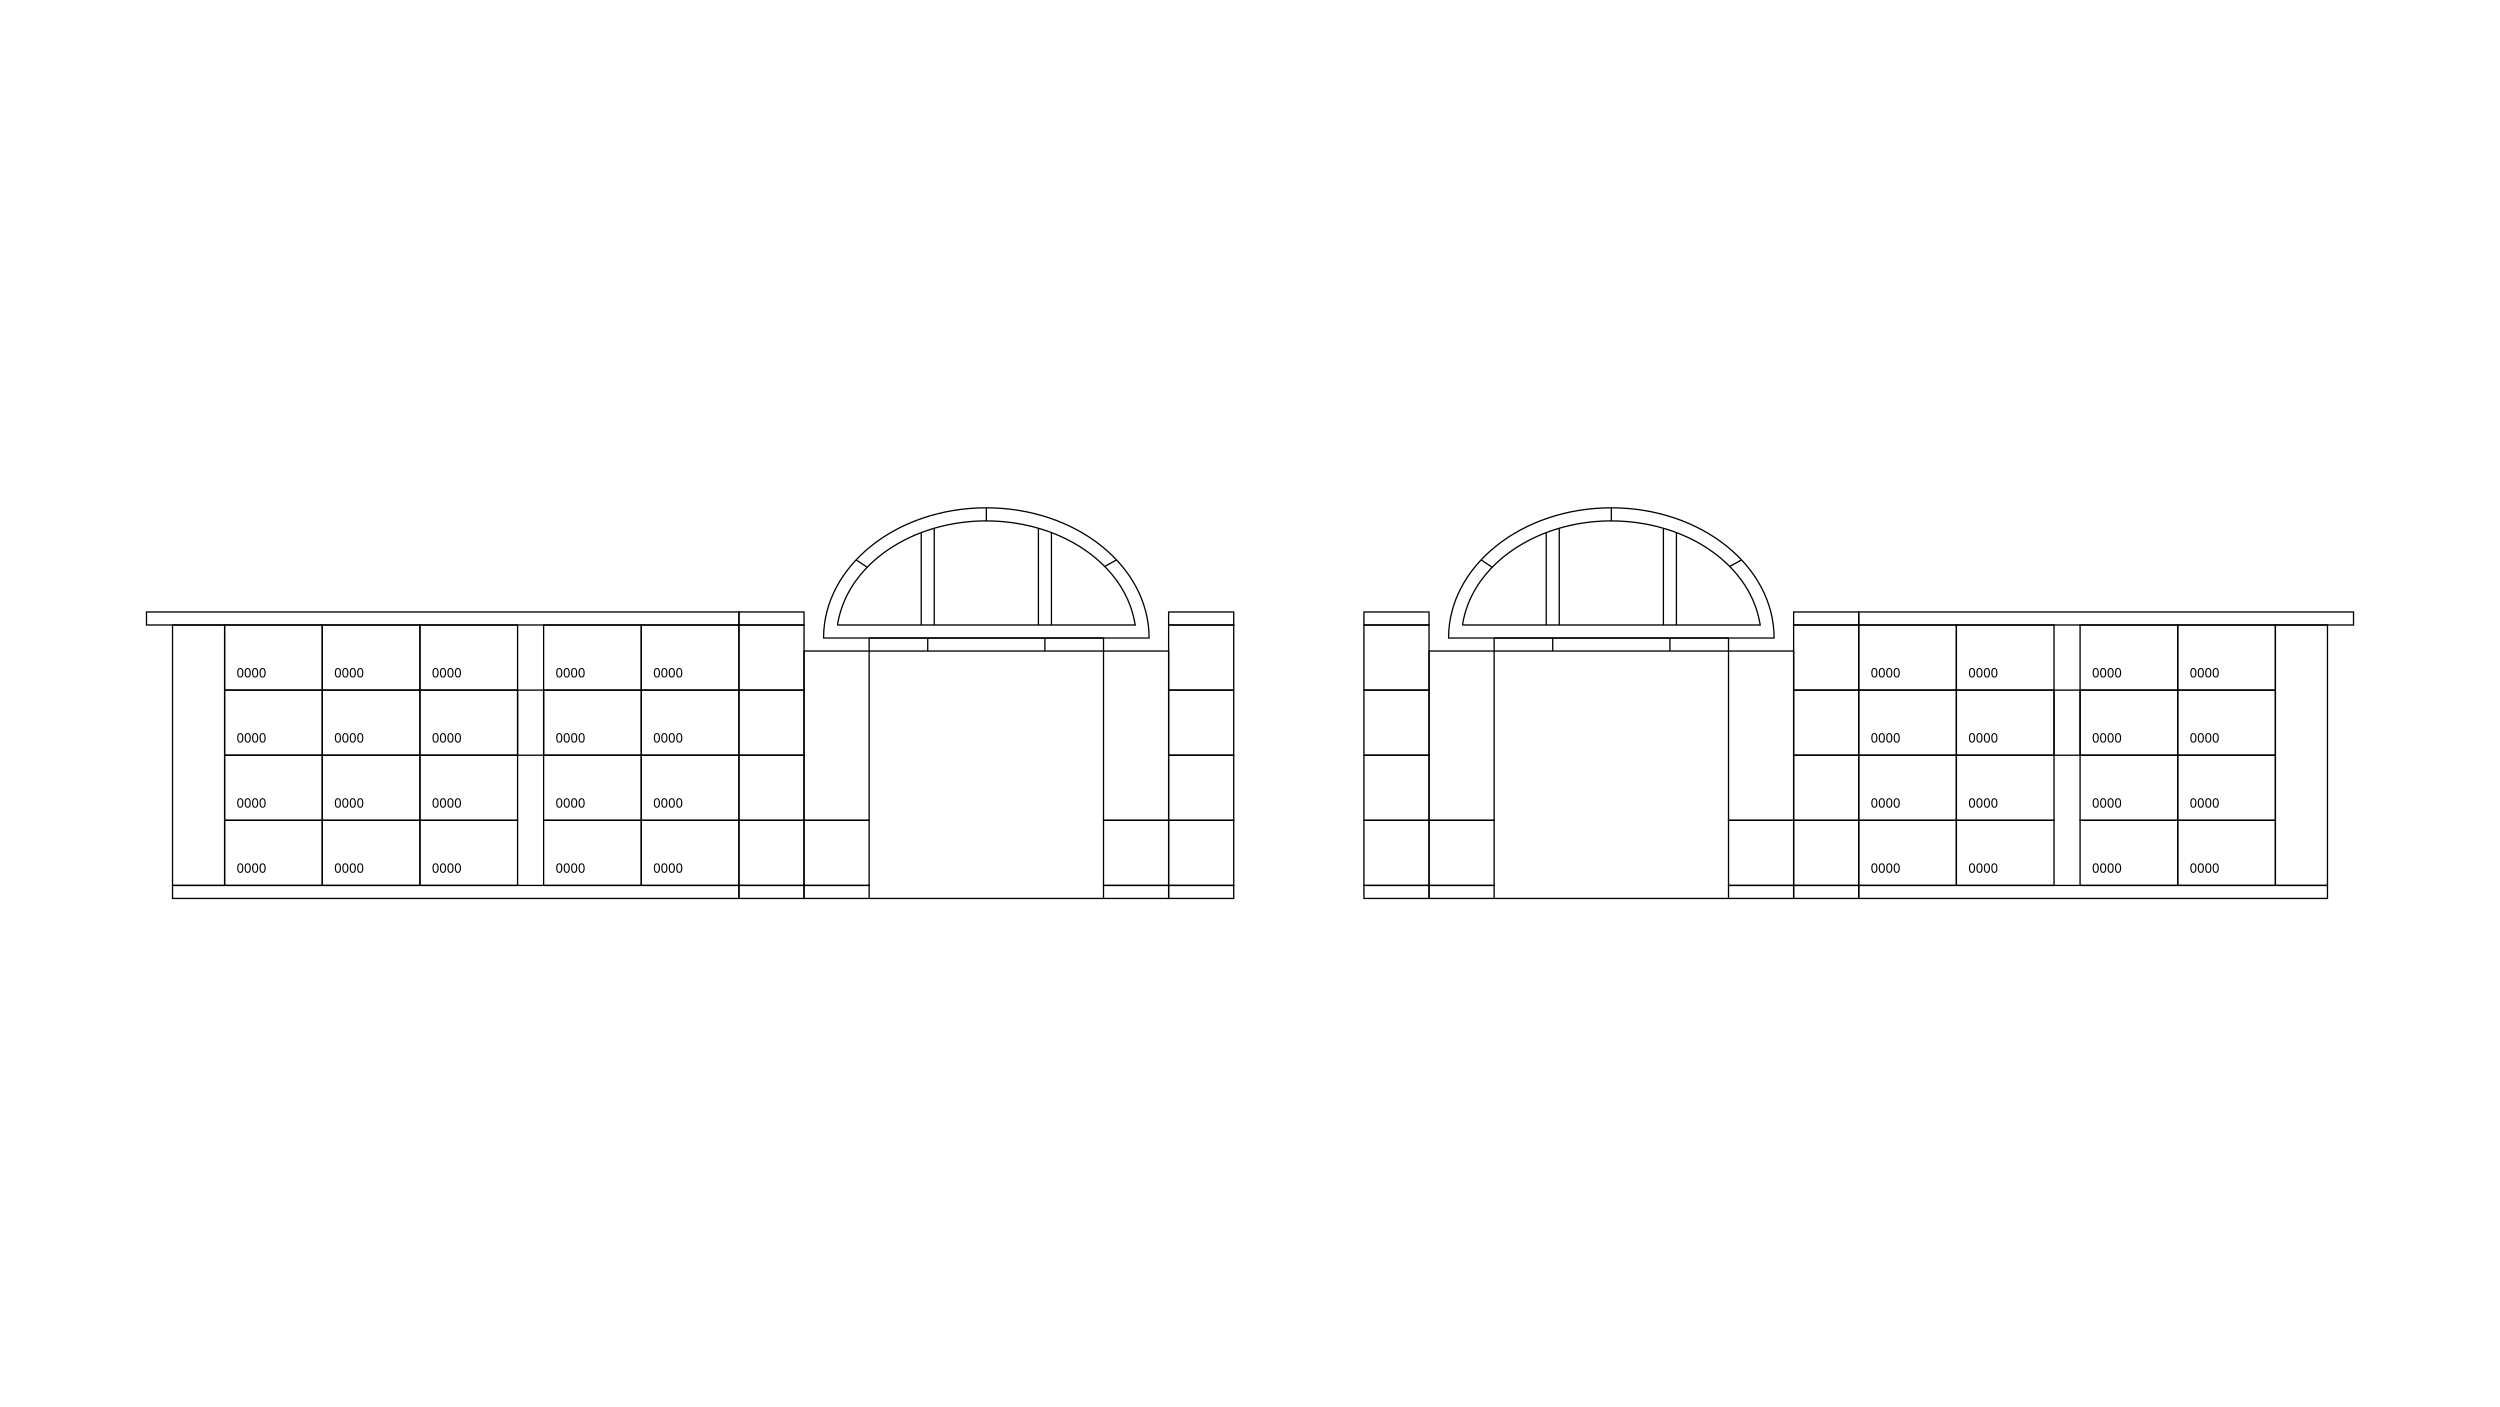
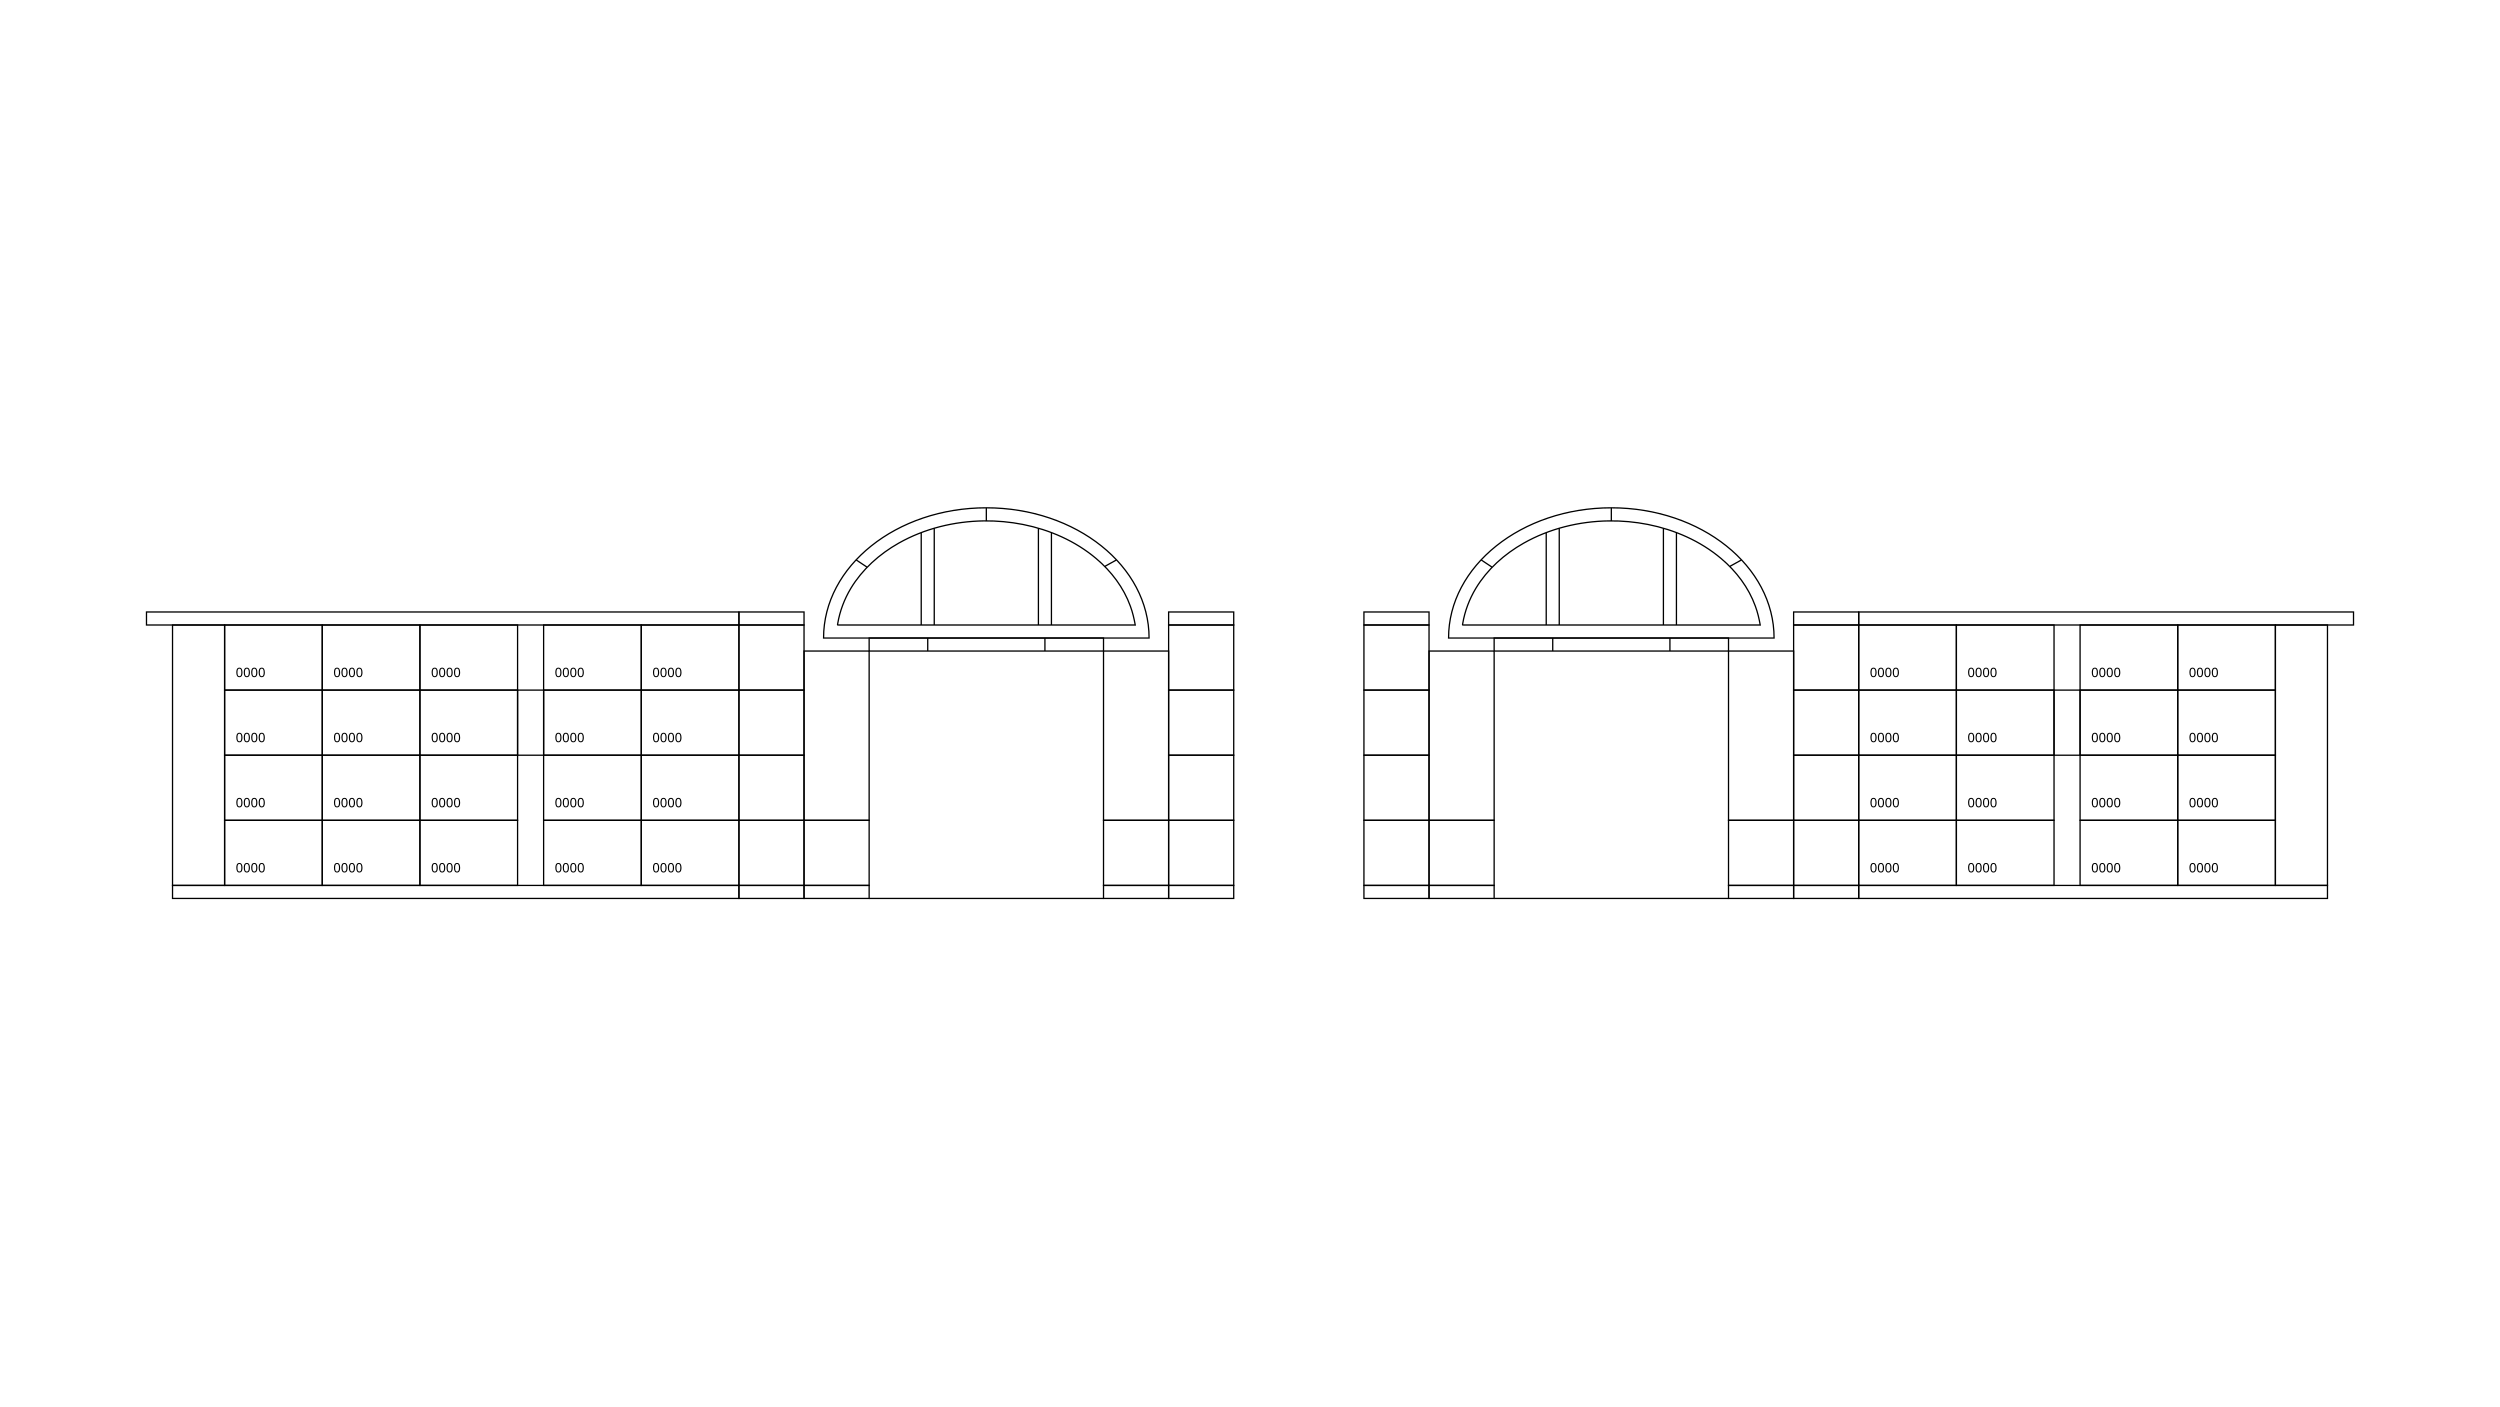
- <svg xmlns="http://www.w3.org/2000/svg" width="1920" height="1080" viewBox="0 0 1920 1080" version="1.1" id="svg5">
-   <defs id="defs2" />
-   <g id="layer1" style="display:inline">
-     <path style="fill:none;stroke:#000000;stroke-width:1px;stroke-linecap:butt;stroke-linejoin:miter;stroke-opacity:1" d="m 1427.5,470 h 380 v 10 h -380 z" id="path2342" />
-     <path style="fill:none;stroke:#000000;stroke-width:1px;stroke-linecap:butt;stroke-linejoin:miter;stroke-opacity:1" d="m 1427.5,680 h 360 v 10 h -360 z" id="path2344" />
-     <path style="fill:none;stroke:#000000;stroke-width:1px;stroke-linecap:butt;stroke-linejoin:miter;stroke-opacity:1" d="m 1747.5,480 h 40 v 200 h -40 z" id="path2346" />
-     <path style="fill:none;stroke:#000000;stroke-width:1px;stroke-linecap:butt;stroke-linejoin:miter;stroke-opacity:1" d="m 567.5,680 h -435 v 10 h 435 z" id="path2348" />
-     <path style="fill:none;stroke:#000000;stroke-width:1px;stroke-linecap:butt;stroke-linejoin:miter;stroke-opacity:1" d="m 567.5,470 v 10 h -455 v -10 z" id="path2350" />
-     <path style="fill:none;stroke:#000000;stroke-width:1px;stroke-linecap:butt;stroke-linejoin:miter;stroke-opacity:1" d="m 132.5,480 v 200 h 40 V 480 Z" id="path2352" />
-     <path style="fill:none;stroke:#000000;stroke-width:1px;stroke-linecap:butt;stroke-linejoin:miter;stroke-opacity:1" d="m 397.5,530 h 20 v 50 h -20 z" id="path1468" />
-     <path style="fill:none;stroke:#000000;stroke-width:1px;stroke-linecap:butt;stroke-linejoin:miter;stroke-opacity:1" d="m 1577.5,530 h 20 v 50 h -20 z" id="path1470" />
-     <g id="g1176" transform="translate(702.5,200)">
-       <g id="g1041-9-1" transform="translate(-665,-225)" style="display:inline">
-         <g id="g1176-1-4" transform="translate(605,197.5)" style="display:inline">
-           <path id="path6213-1-9" style="display:inline;fill:none;stroke:#000000;stroke-width:1px;stroke-linecap:butt;stroke-linejoin:miter;stroke-opacity:1" d="m 555,233.5 v 74 m 80,-74 v 74 m 10,-71 v 71 m -100,-71 v 71 m -50,-50 8.55,5.669 M 686,262.5 l 9,-5 m -100,-30 v -10 m -1.814,10.045 c -22.778,0.317 -45.644,5.861 -65.527,17.116 -14.781,8.373 -27.923,20.074 -36.725,34.703 -4.978,8.293 -8.453,17.495 -10.065,27.039 -0.123,0.603 -0.459,1.383 0.491,1.098 H 709.365 c -0.885,-4.905 -2.01,-9.781 -3.753,-14.459 -5.169,-14.297 -14.648,-26.789 -26.218,-36.543 -16.012,-13.536 -35.81,-22.166 -56.293,-26.221 -9.842,-1.939 -19.885,-2.851 -29.915,-2.731 z M 470,317.5 c 0,-55.228 55.964,-100 125,-100 69.036,0 125,44.772 125,100 z" />
-           <path style="display:inline;fill:none;stroke:#000000;stroke-width:1px;stroke-linecap:butt;stroke-linejoin:miter;stroke-opacity:1" d="m 455,507.5 v -50 h 50 v 50 z" id="path7380-5-1" />
-           <path style="display:inline;fill:none;stroke:#000000;stroke-width:1px;stroke-linecap:butt;stroke-linejoin:miter;stroke-opacity:1" d="m 455,457.5 v -130 h 50 v 130 z" id="path7382-9-0" />
-           <path style="display:inline;fill:none;stroke:#000000;stroke-width:1px;stroke-linecap:butt;stroke-linejoin:miter;stroke-opacity:1" d="m 685,507.5 v -50 h 50 v 50 z" id="path7380-7-8-7" />
-           <path style="display:inline;fill:none;stroke:#000000;stroke-width:1px;stroke-linecap:butt;stroke-linejoin:miter;stroke-opacity:1" d="m 685,457.5 v -130 h 50 v 130 z" id="path7382-5-4-5" />
-           <path style="display:inline;fill:none;stroke:#000000;stroke-width:1px;stroke-linecap:butt;stroke-linejoin:miter;stroke-opacity:1" d="m 505,327.5 v -10 h 180 v 10 z" id="path7532-8-8" />
-           <path style="display:inline;fill:none;stroke:#000000;stroke-width:1px;stroke-linecap:butt;stroke-linejoin:miter;stroke-opacity:1" d="m 550,317.5 v 10" id="path7647-1-7" />
-           <path style="display:inline;fill:none;stroke:#000000;stroke-width:1px;stroke-linecap:butt;stroke-linejoin:miter;stroke-opacity:1" d="m 640,317.5 v 10" id="path7649-0-0" />
-           <path style="display:inline;fill:none;stroke:#000000;stroke-width:1px;stroke-linecap:butt;stroke-linejoin:miter;stroke-opacity:1" d="m 735,507.5 v -50 h 50 v 50 z" id="path7380-7-3-3-4" />
-           <path style="display:inline;fill:none;stroke:#000000;stroke-width:1px;stroke-linecap:butt;stroke-linejoin:miter;stroke-opacity:1" d="m 735,457.5 v -50 h 50 v 50 z" id="path7380-7-5-0-8" />
-           <path style="display:inline;fill:none;stroke:#000000;stroke-width:1px;stroke-linecap:butt;stroke-linejoin:miter;stroke-opacity:1" d="m 735,407.5 v -50 h 50 v 50 z" id="path7380-7-3-6-4-0" />
-           <path style="display:inline;fill:none;stroke:#000000;stroke-width:1px;stroke-linecap:butt;stroke-linejoin:miter;stroke-opacity:1" d="m 735,357.5 v -50 h 50 v 50 z" id="path7380-7-5-2-4-4" />
-           <path style="display:inline;fill:none;stroke:#000000;stroke-width:1px;stroke-linecap:butt;stroke-linejoin:miter;stroke-opacity:1" d="m 735,307.5 v -10 h 50 v 10 z" id="path7985-4-9" />
-           <path style="display:inline;fill:none;stroke:#000000;stroke-width:1px;stroke-linecap:butt;stroke-linejoin:miter;stroke-opacity:1" d="m 405,507.5 v -50 h 50 v 50 z" id="path7380-7-3-60-7-6" />
-           <path style="display:inline;fill:none;stroke:#000000;stroke-width:1px;stroke-linecap:butt;stroke-linejoin:miter;stroke-opacity:1" d="m 405,457.5 v -50 h 50 v 50 z" id="path7380-7-5-6-6-1" />
-           <path style="display:inline;fill:none;stroke:#000000;stroke-width:1px;stroke-linecap:butt;stroke-linejoin:miter;stroke-opacity:1" d="m 405,407.5 v -50 h 50 v 50 z" id="path7380-7-3-6-2-3-0" />
-           <path style="display:inline;fill:none;stroke:#000000;stroke-width:1px;stroke-linecap:butt;stroke-linejoin:miter;stroke-opacity:1" d="m 405,357.5 v -50 h 50 v 50 z" id="path7380-7-5-2-6-1-4" />
-           <path style="display:inline;fill:none;stroke:#000000;stroke-width:1px;stroke-linecap:butt;stroke-linejoin:miter;stroke-opacity:1" d="m 405,307.5 v -10 h 50 v 10 z" id="path7985-8-5-2" />
-           <path style="display:inline;fill:none;stroke:#000000;stroke-width:1px;stroke-linecap:butt;stroke-linejoin:miter;stroke-opacity:1" d="m 405,517.5 v -10 h 50 v 10 z" id="path8237-96-2" />
-           <path style="display:inline;fill:none;stroke:#000000;stroke-width:1px;stroke-linecap:butt;stroke-linejoin:miter;stroke-opacity:1" d="m 455,517.5 v -10 h 50 v 10 z" id="path8237-7-2-0" />
-           <path style="display:inline;fill:none;stroke:#000000;stroke-width:1px;stroke-linecap:butt;stroke-linejoin:miter;stroke-opacity:1" d="m 685,517.5 v -10 h 50 v 10 z" id="path8237-9-1-5" />
-           <path style="display:inline;fill:none;stroke:#000000;stroke-width:1px;stroke-linecap:butt;stroke-linejoin:miter;stroke-opacity:1" d="m 735,517.5 v -10 h 50 v 10 z" id="path8237-2-7-5" />
-           <path style="display:inline;fill:none;stroke:#000000;stroke-width:1px;stroke-linecap:butt;stroke-linejoin:miter;stroke-opacity:1" d="M 505,517.5 H 685" id="path21032-8-2" />
-         </g>
-       </g>
-     </g>
-     <g id="g1176-3" transform="translate(222.5,200)">
-       <g id="g1041-9-1-6" transform="translate(-665,-225)" style="display:inline">
-         <g id="g1176-1-4-7" transform="translate(605,197.5)" style="display:inline">
-           <path id="path6213-1-9-5" style="display:inline;fill:none;stroke:#000000;stroke-width:1px;stroke-linecap:butt;stroke-linejoin:miter;stroke-opacity:1" d="m 555,233.5 v 74 m 80,-74 v 74 m 10,-71 v 71 m -100,-71 v 71 m -50,-50 8.55,5.669 M 686,262.5 l 9,-5 m -100,-30 v -10 m -1.814,10.045 c -22.778,0.317 -45.644,5.861 -65.527,17.116 -14.781,8.373 -27.923,20.074 -36.725,34.703 -4.978,8.293 -8.453,17.495 -10.065,27.039 -0.123,0.603 -0.459,1.383 0.491,1.098 H 709.365 c -0.885,-4.905 -2.01,-9.781 -3.753,-14.459 -5.169,-14.297 -14.648,-26.789 -26.218,-36.543 -16.012,-13.536 -35.81,-22.166 -56.293,-26.221 -9.842,-1.939 -19.885,-2.851 -29.915,-2.731 z M 470,317.5 c 0,-55.228 55.964,-100 125,-100 69.036,0 125,44.772 125,100 z" />
-           <path style="display:inline;fill:none;stroke:#000000;stroke-width:1px;stroke-linecap:butt;stroke-linejoin:miter;stroke-opacity:1" d="m 455,507.5 v -50 h 50 v 50 z" id="path7380-5-1-3" />
-           <path style="display:inline;fill:none;stroke:#000000;stroke-width:1px;stroke-linecap:butt;stroke-linejoin:miter;stroke-opacity:1" d="m 455,457.5 v -130 h 50 v 130 z" id="path7382-9-0-5" />
-           <path style="display:inline;fill:none;stroke:#000000;stroke-width:1px;stroke-linecap:butt;stroke-linejoin:miter;stroke-opacity:1" d="m 685,507.5 v -50 h 50 v 50 z" id="path7380-7-8-7-6" />
-           <path style="display:inline;fill:none;stroke:#000000;stroke-width:1px;stroke-linecap:butt;stroke-linejoin:miter;stroke-opacity:1" d="m 685,457.5 v -130 h 50 v 130 z" id="path7382-5-4-5-2" />
-           <path style="display:inline;fill:none;stroke:#000000;stroke-width:1px;stroke-linecap:butt;stroke-linejoin:miter;stroke-opacity:1" d="m 505,327.5 v -10 h 180 v 10 z" id="path7532-8-8-9" />
-           <path style="display:inline;fill:none;stroke:#000000;stroke-width:1px;stroke-linecap:butt;stroke-linejoin:miter;stroke-opacity:1" d="m 550,317.5 v 10" id="path7647-1-7-1" />
-           <path style="display:inline;fill:none;stroke:#000000;stroke-width:1px;stroke-linecap:butt;stroke-linejoin:miter;stroke-opacity:1" d="m 640,317.5 v 10" id="path7649-0-0-2" />
-           <path style="display:inline;fill:none;stroke:#000000;stroke-width:1px;stroke-linecap:butt;stroke-linejoin:miter;stroke-opacity:1" d="m 735,507.5 v -50 h 50 v 50 z" id="path7380-7-3-3-4-7" />
-           <path style="display:inline;fill:none;stroke:#000000;stroke-width:1px;stroke-linecap:butt;stroke-linejoin:miter;stroke-opacity:1" d="m 735,457.5 v -50 h 50 v 50 z" id="path7380-7-5-0-8-0" />
-           <path style="display:inline;fill:none;stroke:#000000;stroke-width:1px;stroke-linecap:butt;stroke-linejoin:miter;stroke-opacity:1" d="m 735,407.5 v -50 h 50 v 50 z" id="path7380-7-3-6-4-0-9" />
-           <path style="display:inline;fill:none;stroke:#000000;stroke-width:1px;stroke-linecap:butt;stroke-linejoin:miter;stroke-opacity:1" d="m 735,357.5 v -50 h 50 v 50 z" id="path7380-7-5-2-4-4-3" />
-           <path style="display:inline;fill:none;stroke:#000000;stroke-width:1px;stroke-linecap:butt;stroke-linejoin:miter;stroke-opacity:1" d="m 735,307.5 v -10 h 50 v 10 z" id="path7985-4-9-6" />
-           <path style="display:inline;fill:none;stroke:#000000;stroke-width:1px;stroke-linecap:butt;stroke-linejoin:miter;stroke-opacity:1" d="m 405,507.5 v -50 h 50 v 50 z" id="path7380-7-3-60-7-6-0" />
-           <path style="display:inline;fill:none;stroke:#000000;stroke-width:1px;stroke-linecap:butt;stroke-linejoin:miter;stroke-opacity:1" d="m 405,457.5 v -50 h 50 v 50 z" id="path7380-7-5-6-6-1-6" />
-           <path style="display:inline;fill:none;stroke:#000000;stroke-width:1px;stroke-linecap:butt;stroke-linejoin:miter;stroke-opacity:1" d="m 405,407.5 v -50 h 50 v 50 z" id="path7380-7-3-6-2-3-0-2" />
-           <path style="display:inline;fill:none;stroke:#000000;stroke-width:1px;stroke-linecap:butt;stroke-linejoin:miter;stroke-opacity:1" d="m 405,357.5 v -50 h 50 v 50 z" id="path7380-7-5-2-6-1-4-6" />
-           <path style="display:inline;fill:none;stroke:#000000;stroke-width:1px;stroke-linecap:butt;stroke-linejoin:miter;stroke-opacity:1" d="m 405,307.5 v -10 h 50 v 10 z" id="path7985-8-5-2-1" />
-           <path style="display:inline;fill:none;stroke:#000000;stroke-width:1px;stroke-linecap:butt;stroke-linejoin:miter;stroke-opacity:1" d="m 405,517.5 v -10 h 50 v 10 z" id="path8237-96-2-8" />
-           <path style="display:inline;fill:none;stroke:#000000;stroke-width:1px;stroke-linecap:butt;stroke-linejoin:miter;stroke-opacity:1" d="m 455,517.5 v -10 h 50 v 10 z" id="path8237-7-2-0-7" />
-           <path style="display:inline;fill:none;stroke:#000000;stroke-width:1px;stroke-linecap:butt;stroke-linejoin:miter;stroke-opacity:1" d="m 685,517.5 v -10 h 50 v 10 z" id="path8237-9-1-5-9" />
-           <path style="display:inline;fill:none;stroke:#000000;stroke-width:1px;stroke-linecap:butt;stroke-linejoin:miter;stroke-opacity:1" d="m 735,517.5 v -10 h 50 v 10 z" id="path8237-2-7-5-2" />
-           <path style="display:inline;fill:none;stroke:#000000;stroke-width:1px;stroke-linecap:butt;stroke-linejoin:miter;stroke-opacity:1" d="M 505,517.5 H 685" id="path21032-8-2-0" />
-         </g>
-       </g>
-     </g>
+ <svg xmlns="http://www.w3.org/2000/svg" height="1080" version="1.1" viewBox="0 0 1920 1080" width="1920">
+   <style>
+     path {
+       fill: none;
+       stroke-width: 1px;
+       stroke: #000;
+     }
+     text {
+       font-family: Monaco;
+       font-size: 10px;
+     }
+   </style>
+   <g>
+     <path d="m132.5 480v200h40v-200z" />
+     <path d="m397.5 530h20v50h-20z" />
+     <path d="m567.5 470v10h-455v-10z" />
+     <path d="m567.5 480v-10h50v10z" />
+     <path d="m567.5 530v-50h50v50z" />
+     <path d="m567.5 580v-50h50v50z" />
+     <path d="m567.5 630v-50h50v50z" />
+     <path d="m567.5 680h-435v10h435z" />
+     <path d="m567.5 680v-50h50v50z" />
+     <path d="m567.5 690v-10h50v10z" />
+     <path d="m617.5 630v-130h50v130z" />
+     <path d="m617.5 680v-50h50v50z" />
+     <path d="m617.5 690v-10h50v10z" />
+     <path d="m667.5 500v-10h180v10z" />
+     <path d="m667.5 690h180" />
+     <path d="m712.5 490v10" />
+     <path d="m717.5 406v74m80-74v74m10-71v71m-100-71v71m-50-50 8.55 5.669m182.45-0.669 9-5m-100-30v-10m-1.814 10.045c-22.778 0.317-45.644 5.861-65.527 17.116-14.781 8.373-27.923 20.074-36.725 34.703-4.978 8.293-8.453 17.495-10.065 27.039-0.123 0.603-0.459 1.383 0.491 1.098h228.01c-0.885-4.905-2.01-9.781-3.753-14.459-5.169-14.297-14.648-26.789-26.218-36.543-16.012-13.536-35.81-22.166-56.293-26.221-9.842-1.939-19.885-2.851-29.915-2.731zm-123.19 89.955c0-55.228 55.964-100 125-100 69.036 0 125 44.772 125 100z" />
+     <path d="m802.5 490v10" />
+     <path d="m847.5 630v-130h50v130z" />
+     <path d="m847.5 680v-50h50v50z" />
+     <path d="m847.5 690v-10h50v10z" />
+     <path d="m897.5 480v-10h50v10z" />
+     <path d="m897.5 530v-50h50v50z" />
+     <path d="m897.5 580v-50h50v50z" />
+     <path d="m897.5 630v-50h50v50z" />
+     <path d="m897.5 680v-50h50v50z" />
+     <path d="m897.5 690v-10h50v10z" />
+     <path d="m1047.5 480v-10h50v10z" />
+     <path d="m1047.5 530v-50h50v50z" />
+     <path d="m1047.5 580v-50h50v50z" />
+     <path d="m1047.5 630v-50h50v50z" />
+     <path d="m1047.5 680v-50h50v50z" />
+     <path d="m1047.5 690v-10h50v10z" />
+     <path d="m1097.5 630v-130h50v130z" />
+     <path d="m1097.5 680v-50h50v50z" />
+     <path d="m1097.5 690v-10h50v10z" />
+     <path d="m1147.5 500v-10h180v10z" />
+     <path d="m1147.5 690h180" />
+     <path d="m1192.5 490v10" />
+     <path d="m1197.5 406v74m80-74v74m10-71v71m-100-71v71m-50-50 8.55 5.669m182.45-0.669 9-5m-100-30v-10m-1.814 10.045c-22.778 0.317-45.644 5.861-65.527 17.116-14.781 8.373-27.923 20.074-36.725 34.703-4.978 8.293-8.453 17.495-10.065 27.039-0.123 0.603-0.459 1.383 0.491 1.098h228c-0.885-4.905-2.01-9.781-3.753-14.459-5.169-14.297-14.648-26.789-26.218-36.543-16.012-13.536-35.81-22.166-56.293-26.221-9.842-1.939-19.885-2.851-29.915-2.731zm-123.19 89.955c0-55.228 55.964-100 125-100s125 44.772 125 100z" />
+     <path d="m1282.5 490v10" />
+     <path d="m1327.5 630v-130h50v130z" />
+     <path d="m1327.5 680v-50h50v50z" />
+     <path d="m1327.5 690v-10h50v10z" />
+     <path d="m1377.5 480v-10h50v10z" />
+     <path d="m1377.5 530v-50h50v50z" />
+     <path d="m1377.5 580v-50h50v50z" />
+     <path d="m1377.5 630v-50h50v50z" />
+     <path d="m1377.5 680v-50h50v50z" />
+     <path d="m1377.5 690v-10h50v10z" />
+     <path d="m1427.5 470h380v10h-380z" />
+     <path d="m1427.5 680h360v10h-360z" />
+     <path d="m1577.5 530h20v50h-20z" />
+     <path d="m1747.5 480h40v200h-40z" />
  </g>
-   <g id="layer2" style="display:inline">
-     <path style="display:inline;fill:none;stroke:#000000;stroke-width:1px;stroke-linecap:butt;stroke-linejoin:miter;stroke-opacity:1" d="m 492.5,680 v -50 h 75 v 50 z" id="path17333-5-2-3-8-9" />
-     <text xml:space="preserve" style="font-style:normal;font-weight:normal;font-size:10px;line-height:0;font-family:sans-serif;display:inline;fill:#000000;fill-opacity:1;stroke:none" x="501.653" y="670.271" id="text4223-3-0-1-1-3">
-       <tspan id="tspan4221-5-2-4-2-9" x="501.653" y="670.271" style="font-style:normal;font-variant:normal;font-weight:normal;font-stretch:normal;font-size:10px;font-family:Monaco;-inkscape-font-specification:Monaco">0000</tspan>
-     </text>
-     <path style="display:inline;fill:none;stroke:#000000;stroke-width:1px;stroke-linecap:butt;stroke-linejoin:miter;stroke-opacity:1" d="m 417.5,680 v -50 h 75 v 50 z" id="path17333-5-2-3-8-9-3" />
-     <text xml:space="preserve" style="font-style:normal;font-weight:normal;font-size:10px;line-height:0;font-family:sans-serif;display:inline;fill:#000000;fill-opacity:1;stroke:none" x="426.653" y="670.271" id="text4223-3-0-1-1-3-6">
-       <tspan id="tspan4221-5-2-4-2-9-7" x="426.653" y="670.271" style="font-style:normal;font-variant:normal;font-weight:normal;font-stretch:normal;font-size:10px;font-family:Monaco;-inkscape-font-specification:Monaco">0000</tspan>
-     </text>
-     <path style="display:inline;fill:none;stroke:#000000;stroke-width:1px;stroke-linecap:butt;stroke-linejoin:miter;stroke-opacity:1" d="m 322.5,680 v -50 h 75 v 50 z" id="path17333-5-2-3-8-9-5" />
-     <text xml:space="preserve" style="font-style:normal;font-weight:normal;font-size:10px;line-height:0;font-family:sans-serif;display:inline;fill:#000000;fill-opacity:1;stroke:none" x="331.653" y="670.271" id="text4223-3-0-1-1-3-3">
-       <tspan id="tspan4221-5-2-4-2-9-5" x="331.653" y="670.271" style="font-style:normal;font-variant:normal;font-weight:normal;font-stretch:normal;font-size:10px;font-family:Monaco;-inkscape-font-specification:Monaco">0000</tspan>
-     </text>
-     <path style="display:inline;fill:none;stroke:#000000;stroke-width:1px;stroke-linecap:butt;stroke-linejoin:miter;stroke-opacity:1" d="m 247.5,680 v -50 h 75 v 50 z" id="path17333-5-2-3-8-9-3-6" />
-     <text xml:space="preserve" style="font-style:normal;font-weight:normal;font-size:10px;line-height:0;font-family:sans-serif;display:inline;fill:#000000;fill-opacity:1;stroke:none" x="256.653" y="670.271" id="text4223-3-0-1-1-3-6-2">
-       <tspan id="tspan4221-5-2-4-2-9-7-9" x="256.653" y="670.271" style="font-style:normal;font-variant:normal;font-weight:normal;font-stretch:normal;font-size:10px;font-family:Monaco;-inkscape-font-specification:Monaco">0000</tspan>
-     </text>
-     <path style="display:inline;fill:none;stroke:#000000;stroke-width:1px;stroke-linecap:butt;stroke-linejoin:miter;stroke-opacity:1" d="m 172.5,680 v -50 h 75 v 50 z" id="path17333-5-2-3-8-9-3-6-1" />
-     <text xml:space="preserve" style="font-style:normal;font-weight:normal;font-size:10px;line-height:0;font-family:sans-serif;display:inline;fill:#000000;fill-opacity:1;stroke:none" x="181.653" y="670.271" id="text4223-3-0-1-1-3-6-2-2">
-       <tspan id="tspan4221-5-2-4-2-9-7-9-7" x="181.653" y="670.271" style="font-style:normal;font-variant:normal;font-weight:normal;font-stretch:normal;font-size:10px;font-family:Monaco;-inkscape-font-specification:Monaco">0000</tspan>
-     </text>
-     <path style="display:inline;fill:none;stroke:#000000;stroke-width:1px;stroke-linecap:butt;stroke-linejoin:miter;stroke-opacity:1" d="m 492.5,630 v -50 h 75 v 50 z" id="path17333-5-2-3-8-9-0" />
-     <text xml:space="preserve" style="font-style:normal;font-weight:normal;font-size:10px;line-height:0;font-family:sans-serif;display:inline;fill:#000000;fill-opacity:1;stroke:none" x="501.653" y="620.271" id="text4223-3-0-1-1-3-9">
-       <tspan id="tspan4221-5-2-4-2-9-3" x="501.653" y="620.271" style="font-style:normal;font-variant:normal;font-weight:normal;font-stretch:normal;font-size:10px;font-family:Monaco;-inkscape-font-specification:Monaco">0000</tspan>
-     </text>
-     <path style="display:inline;fill:none;stroke:#000000;stroke-width:1px;stroke-linecap:butt;stroke-linejoin:miter;stroke-opacity:1" d="m 417.5,630 v -50 h 75 v 50 z" id="path17333-5-2-3-8-9-3-60" />
-     <text xml:space="preserve" style="font-style:normal;font-weight:normal;font-size:10px;line-height:0;font-family:sans-serif;display:inline;fill:#000000;fill-opacity:1;stroke:none" x="426.653" y="620.271" id="text4223-3-0-1-1-3-6-6">
-       <tspan id="tspan4221-5-2-4-2-9-7-2" x="426.653" y="620.271" style="font-style:normal;font-variant:normal;font-weight:normal;font-stretch:normal;font-size:10px;font-family:Monaco;-inkscape-font-specification:Monaco">0000</tspan>
-     </text>
-     <path style="display:inline;fill:none;stroke:#000000;stroke-width:1px;stroke-linecap:butt;stroke-linejoin:miter;stroke-opacity:1" d="m 322.5,630 v -50 h 75 v 50 z" id="path17333-5-2-3-8-9-5-6" />
-     <text xml:space="preserve" style="font-style:normal;font-weight:normal;font-size:10px;line-height:0;font-family:sans-serif;display:inline;fill:#000000;fill-opacity:1;stroke:none" x="331.653" y="620.271" id="text4223-3-0-1-1-3-3-1">
-       <tspan id="tspan4221-5-2-4-2-9-5-8" x="331.653" y="620.271" style="font-style:normal;font-variant:normal;font-weight:normal;font-stretch:normal;font-size:10px;font-family:Monaco;-inkscape-font-specification:Monaco">0000</tspan>
-     </text>
-     <path style="display:inline;fill:none;stroke:#000000;stroke-width:1px;stroke-linecap:butt;stroke-linejoin:miter;stroke-opacity:1" d="m 247.5,630 v -50 h 75 v 50 z" id="path17333-5-2-3-8-9-3-6-7" />
-     <text xml:space="preserve" style="font-style:normal;font-weight:normal;font-size:10px;line-height:0;font-family:sans-serif;display:inline;fill:#000000;fill-opacity:1;stroke:none" x="256.653" y="620.271" id="text4223-3-0-1-1-3-6-2-9">
-       <tspan id="tspan4221-5-2-4-2-9-7-9-2" x="256.653" y="620.271" style="font-style:normal;font-variant:normal;font-weight:normal;font-stretch:normal;font-size:10px;font-family:Monaco;-inkscape-font-specification:Monaco">0000</tspan>
-     </text>
-     <path style="display:inline;fill:none;stroke:#000000;stroke-width:1px;stroke-linecap:butt;stroke-linejoin:miter;stroke-opacity:1" d="m 172.5,630 v -50 h 75 v 50 z" id="path17333-5-2-3-8-9-3-6-1-0" />
-     <text xml:space="preserve" style="font-style:normal;font-weight:normal;font-size:10px;line-height:0;font-family:sans-serif;display:inline;fill:#000000;fill-opacity:1;stroke:none" x="181.653" y="620.271" id="text4223-3-0-1-1-3-6-2-2-2">
-       <tspan id="tspan4221-5-2-4-2-9-7-9-7-3" x="181.653" y="620.271" style="font-style:normal;font-variant:normal;font-weight:normal;font-stretch:normal;font-size:10px;font-family:Monaco;-inkscape-font-specification:Monaco">0000</tspan>
-     </text>
-     <path style="display:inline;fill:none;stroke:#000000;stroke-width:1px;stroke-linecap:butt;stroke-linejoin:miter;stroke-opacity:1" d="m 492.5,580 v -50 h 75 v 50 z" id="path17333-5-2-3-8-9-7" />
-     <text xml:space="preserve" style="font-style:normal;font-weight:normal;font-size:10px;line-height:0;font-family:sans-serif;display:inline;fill:#000000;fill-opacity:1;stroke:none" x="501.653" y="570.271" id="text4223-3-0-1-1-3-5">
-       <tspan id="tspan4221-5-2-4-2-9-9" x="501.653" y="570.271" style="font-style:normal;font-variant:normal;font-weight:normal;font-stretch:normal;font-size:10px;font-family:Monaco;-inkscape-font-specification:Monaco">0000</tspan>
-     </text>
-     <path style="display:inline;fill:none;stroke:#000000;stroke-width:1px;stroke-linecap:butt;stroke-linejoin:miter;stroke-opacity:1" d="m 417.5,580 v -50 h 75 v 50 z" id="path17333-5-2-3-8-9-3-2" />
-     <text xml:space="preserve" style="font-style:normal;font-weight:normal;font-size:10px;line-height:0;font-family:sans-serif;display:inline;fill:#000000;fill-opacity:1;stroke:none" x="426.653" y="570.271" id="text4223-3-0-1-1-3-6-28">
-       <tspan id="tspan4221-5-2-4-2-9-7-97" x="426.653" y="570.271" style="font-style:normal;font-variant:normal;font-weight:normal;font-stretch:normal;font-size:10px;font-family:Monaco;-inkscape-font-specification:Monaco">0000</tspan>
-     </text>
-     <path style="display:inline;fill:none;stroke:#000000;stroke-width:1px;stroke-linecap:butt;stroke-linejoin:miter;stroke-opacity:1" d="m 322.5,580 v -50 h 75 v 50 z" id="path17333-5-2-3-8-9-5-3" />
-     <text xml:space="preserve" style="font-style:normal;font-weight:normal;font-size:10px;line-height:0;font-family:sans-serif;display:inline;fill:#000000;fill-opacity:1;stroke:none" x="331.653" y="570.271" id="text4223-3-0-1-1-3-3-6">
-       <tspan id="tspan4221-5-2-4-2-9-5-1" x="331.653" y="570.271" style="font-style:normal;font-variant:normal;font-weight:normal;font-stretch:normal;font-size:10px;font-family:Monaco;-inkscape-font-specification:Monaco">0000</tspan>
-     </text>
-     <path style="display:inline;fill:none;stroke:#000000;stroke-width:1px;stroke-linecap:butt;stroke-linejoin:miter;stroke-opacity:1" d="m 247.5,580 v -50 h 75 v 50 z" id="path17333-5-2-3-8-9-3-6-2" />
-     <text xml:space="preserve" style="font-style:normal;font-weight:normal;font-size:10px;line-height:0;font-family:sans-serif;display:inline;fill:#000000;fill-opacity:1;stroke:none" x="256.653" y="570.271" id="text4223-3-0-1-1-3-6-2-93">
-       <tspan id="tspan4221-5-2-4-2-9-7-9-1" x="256.653" y="570.271" style="font-style:normal;font-variant:normal;font-weight:normal;font-stretch:normal;font-size:10px;font-family:Monaco;-inkscape-font-specification:Monaco">0000</tspan>
-     </text>
-     <path style="display:inline;fill:none;stroke:#000000;stroke-width:1px;stroke-linecap:butt;stroke-linejoin:miter;stroke-opacity:1" d="m 172.5,580 v -50 h 75 v 50 z" id="path17333-5-2-3-8-9-3-6-1-9" />
-     <text xml:space="preserve" style="font-style:normal;font-weight:normal;font-size:10px;line-height:0;font-family:sans-serif;display:inline;fill:#000000;fill-opacity:1;stroke:none" x="181.653" y="570.271" id="text4223-3-0-1-1-3-6-2-2-4">
-       <tspan id="tspan4221-5-2-4-2-9-7-9-7-7" x="181.653" y="570.271" style="font-style:normal;font-variant:normal;font-weight:normal;font-stretch:normal;font-size:10px;font-family:Monaco;-inkscape-font-specification:Monaco">0000</tspan>
-     </text>
-     <path style="display:inline;fill:none;stroke:#000000;stroke-width:1px;stroke-linecap:butt;stroke-linejoin:miter;stroke-opacity:1" d="m 492.5,530 v -50 h 75 v 50 z" id="path17333-5-2-3-8-9-0-8" />
-     <text xml:space="preserve" style="font-style:normal;font-weight:normal;font-size:10px;line-height:0;font-family:sans-serif;display:inline;fill:#000000;fill-opacity:1;stroke:none" x="501.653" y="520.271" id="text4223-3-0-1-1-3-9-4">
-       <tspan id="tspan4221-5-2-4-2-9-3-5" x="501.653" y="520.271" style="font-style:normal;font-variant:normal;font-weight:normal;font-stretch:normal;font-size:10px;font-family:Monaco;-inkscape-font-specification:Monaco">0000</tspan>
-     </text>
-     <path style="display:inline;fill:none;stroke:#000000;stroke-width:1px;stroke-linecap:butt;stroke-linejoin:miter;stroke-opacity:1" d="m 417.5,530 v -50 h 75 v 50 z" id="path17333-5-2-3-8-9-3-60-0" />
-     <text xml:space="preserve" style="font-style:normal;font-weight:normal;font-size:10px;line-height:0;font-family:sans-serif;display:inline;fill:#000000;fill-opacity:1;stroke:none" x="426.653" y="520.271" id="text4223-3-0-1-1-3-6-6-3">
-       <tspan id="tspan4221-5-2-4-2-9-7-2-6" x="426.653" y="520.271" style="font-style:normal;font-variant:normal;font-weight:normal;font-stretch:normal;font-size:10px;font-family:Monaco;-inkscape-font-specification:Monaco">0000</tspan>
-     </text>
-     <path style="display:inline;fill:none;stroke:#000000;stroke-width:1px;stroke-linecap:butt;stroke-linejoin:miter;stroke-opacity:1" d="m 322.5,530 v -50 h 75 v 50 z" id="path17333-5-2-3-8-9-5-6-1" />
-     <text xml:space="preserve" style="font-style:normal;font-weight:normal;font-size:10px;line-height:0;font-family:sans-serif;display:inline;fill:#000000;fill-opacity:1;stroke:none" x="331.653" y="520.271" id="text4223-3-0-1-1-3-3-1-0">
-       <tspan id="tspan4221-5-2-4-2-9-5-8-6" x="331.653" y="520.271" style="font-style:normal;font-variant:normal;font-weight:normal;font-stretch:normal;font-size:10px;font-family:Monaco;-inkscape-font-specification:Monaco">0000</tspan>
-     </text>
-     <path style="display:inline;fill:none;stroke:#000000;stroke-width:1px;stroke-linecap:butt;stroke-linejoin:miter;stroke-opacity:1" d="m 247.5,530 v -50 h 75 v 50 z" id="path17333-5-2-3-8-9-3-6-7-3" />
-     <text xml:space="preserve" style="font-style:normal;font-weight:normal;font-size:10px;line-height:0;font-family:sans-serif;display:inline;fill:#000000;fill-opacity:1;stroke:none" x="256.653" y="520.271" id="text4223-3-0-1-1-3-6-2-9-2">
-       <tspan id="tspan4221-5-2-4-2-9-7-9-2-0" x="256.653" y="520.271" style="font-style:normal;font-variant:normal;font-weight:normal;font-stretch:normal;font-size:10px;font-family:Monaco;-inkscape-font-specification:Monaco">0000</tspan>
-     </text>
-     <path style="display:inline;fill:none;stroke:#000000;stroke-width:1px;stroke-linecap:butt;stroke-linejoin:miter;stroke-opacity:1" d="m 172.5,530 v -50 h 75 v 50 z" id="path17333-5-2-3-8-9-3-6-1-0-6" />
-     <text xml:space="preserve" style="font-style:normal;font-weight:normal;font-size:10px;line-height:0;font-family:sans-serif;display:inline;fill:#000000;fill-opacity:1;stroke:none" x="181.653" y="520.271" id="text4223-3-0-1-1-3-6-2-2-2-1">
-       <tspan id="tspan4221-5-2-4-2-9-7-9-7-3-5" x="181.653" y="520.271" style="font-style:normal;font-variant:normal;font-weight:normal;font-stretch:normal;font-size:10px;font-family:Monaco;-inkscape-font-specification:Monaco">0000</tspan>
-     </text>
-     <path style="display:inline;fill:none;stroke:#000000;stroke-width:1px;stroke-linecap:butt;stroke-linejoin:miter;stroke-opacity:1" d="m 1427.5,680 v -50 h 75 v 50 z" id="path17333-5-2-3-8-9-4" />
-     <text xml:space="preserve" style="font-style:normal;font-weight:normal;font-size:10px;line-height:0;font-family:sans-serif;display:inline;fill:#000000;fill-opacity:1;stroke:none" x="1436.653" y="670.271" id="text4223-3-0-1-1-3-4">
-       <tspan id="tspan4221-5-2-4-2-9-30" x="1436.653" y="670.271" style="font-style:normal;font-variant:normal;font-weight:normal;font-stretch:normal;font-size:10px;font-family:Monaco;-inkscape-font-specification:Monaco">0000</tspan>
-     </text>
-     <path style="display:inline;fill:none;stroke:#000000;stroke-width:1px;stroke-linecap:butt;stroke-linejoin:miter;stroke-opacity:1" d="m 1502.5,680 v -50 h 75 v 50 z" id="path17333-5-2-3-8-9-4-7" />
-     <text xml:space="preserve" style="font-style:normal;font-weight:normal;font-size:10px;line-height:0;font-family:sans-serif;display:inline;fill:#000000;fill-opacity:1;stroke:none" x="1511.653" y="670.271" id="text4223-3-0-1-1-3-4-8">
-       <tspan id="tspan4221-5-2-4-2-9-30-6" x="1511.653" y="670.271" style="font-style:normal;font-variant:normal;font-weight:normal;font-stretch:normal;font-size:10px;font-family:Monaco;-inkscape-font-specification:Monaco">0000</tspan>
-     </text>
-     <path style="display:inline;fill:none;stroke:#000000;stroke-width:1px;stroke-linecap:butt;stroke-linejoin:miter;stroke-opacity:1" d="m 1597.5,680 v -50 h 75 v 50 z" id="path17333-5-2-3-8-9-4-8" />
-     <text xml:space="preserve" style="font-style:normal;font-weight:normal;font-size:10px;line-height:0;font-family:sans-serif;display:inline;fill:#000000;fill-opacity:1;stroke:none" x="1606.653" y="670.271" id="text4223-3-0-1-1-3-4-84">
-       <tspan id="tspan4221-5-2-4-2-9-30-3" x="1606.653" y="670.271" style="font-style:normal;font-variant:normal;font-weight:normal;font-stretch:normal;font-size:10px;font-family:Monaco;-inkscape-font-specification:Monaco">0000</tspan>
-     </text>
-     <path style="display:inline;fill:none;stroke:#000000;stroke-width:1px;stroke-linecap:butt;stroke-linejoin:miter;stroke-opacity:1" d="m 1672.5,680 v -50 h 75 v 50 z" id="path17333-5-2-3-8-9-4-7-1" />
-     <text xml:space="preserve" style="font-style:normal;font-weight:normal;font-size:10px;line-height:0;font-family:sans-serif;display:inline;fill:#000000;fill-opacity:1;stroke:none" x="1681.653" y="670.271" id="text4223-3-0-1-1-3-4-8-4">
-       <tspan id="tspan4221-5-2-4-2-9-30-6-9" x="1681.653" y="670.271" style="font-style:normal;font-variant:normal;font-weight:normal;font-stretch:normal;font-size:10px;font-family:Monaco;-inkscape-font-specification:Monaco">0000</tspan>
-     </text>
-     <path style="display:inline;fill:none;stroke:#000000;stroke-width:1px;stroke-linecap:butt;stroke-linejoin:miter;stroke-opacity:1" d="m 1427.5,630 v -50 h 75 v 50 z" id="path17333-5-2-3-8-9-4-89" />
-     <text xml:space="preserve" style="font-style:normal;font-weight:normal;font-size:10px;line-height:0;font-family:sans-serif;display:inline;fill:#000000;fill-opacity:1;stroke:none" x="1436.653" y="620.271" id="text4223-3-0-1-1-3-4-2">
-       <tspan id="tspan4221-5-2-4-2-9-30-66" x="1436.653" y="620.271" style="font-style:normal;font-variant:normal;font-weight:normal;font-stretch:normal;font-size:10px;font-family:Monaco;-inkscape-font-specification:Monaco">0000</tspan>
-     </text>
-     <path style="display:inline;fill:none;stroke:#000000;stroke-width:1px;stroke-linecap:butt;stroke-linejoin:miter;stroke-opacity:1" d="m 1502.5,630 v -50 h 75 v 50 z" id="path17333-5-2-3-8-9-4-7-4" />
-     <text xml:space="preserve" style="font-style:normal;font-weight:normal;font-size:10px;line-height:0;font-family:sans-serif;display:inline;fill:#000000;fill-opacity:1;stroke:none" x="1511.653" y="620.271" id="text4223-3-0-1-1-3-4-8-9">
-       <tspan id="tspan4221-5-2-4-2-9-30-6-5" x="1511.653" y="620.271" style="font-style:normal;font-variant:normal;font-weight:normal;font-stretch:normal;font-size:10px;font-family:Monaco;-inkscape-font-specification:Monaco">0000</tspan>
-     </text>
-     <path style="display:inline;fill:none;stroke:#000000;stroke-width:1px;stroke-linecap:butt;stroke-linejoin:miter;stroke-opacity:1" d="m 1597.5,630 v -50 h 75 v 50 z" id="path17333-5-2-3-8-9-4-8-0" />
-     <text xml:space="preserve" style="font-style:normal;font-weight:normal;font-size:10px;line-height:0;font-family:sans-serif;display:inline;fill:#000000;fill-opacity:1;stroke:none" x="1606.653" y="620.271" id="text4223-3-0-1-1-3-4-84-4">
-       <tspan id="tspan4221-5-2-4-2-9-30-3-8" x="1606.653" y="620.271" style="font-style:normal;font-variant:normal;font-weight:normal;font-stretch:normal;font-size:10px;font-family:Monaco;-inkscape-font-specification:Monaco">0000</tspan>
-     </text>
-     <path style="display:inline;fill:none;stroke:#000000;stroke-width:1px;stroke-linecap:butt;stroke-linejoin:miter;stroke-opacity:1" d="m 1672.5,630 v -50 h 75 v 50 z" id="path17333-5-2-3-8-9-4-7-1-7" />
-     <text xml:space="preserve" style="font-style:normal;font-weight:normal;font-size:10px;line-height:0;font-family:sans-serif;display:inline;fill:#000000;fill-opacity:1;stroke:none" x="1681.653" y="620.271" id="text4223-3-0-1-1-3-4-8-4-1">
-       <tspan id="tspan4221-5-2-4-2-9-30-6-9-7" x="1681.653" y="620.271" style="font-style:normal;font-variant:normal;font-weight:normal;font-stretch:normal;font-size:10px;font-family:Monaco;-inkscape-font-specification:Monaco">0000</tspan>
-     </text>
-     <path style="display:inline;fill:none;stroke:#000000;stroke-width:1px;stroke-linecap:butt;stroke-linejoin:miter;stroke-opacity:1" d="m 1427.5,580 v -50 h 75 v 50 z" id="path17333-5-2-3-8-9-4-2" />
-     <text xml:space="preserve" style="font-style:normal;font-weight:normal;font-size:10px;line-height:0;font-family:sans-serif;display:inline;fill:#000000;fill-opacity:1;stroke:none" x="1436.653" y="570.271" id="text4223-3-0-1-1-3-4-6">
-       <tspan id="tspan4221-5-2-4-2-9-30-1" x="1436.653" y="570.271" style="font-style:normal;font-variant:normal;font-weight:normal;font-stretch:normal;font-size:10px;font-family:Monaco;-inkscape-font-specification:Monaco">0000</tspan>
-     </text>
-     <path style="display:inline;fill:none;stroke:#000000;stroke-width:1px;stroke-linecap:butt;stroke-linejoin:miter;stroke-opacity:1" d="m 1502.5,580 v -50 h 75 v 50 z" id="path17333-5-2-3-8-9-4-7-0" />
-     <text xml:space="preserve" style="font-style:normal;font-weight:normal;font-size:10px;line-height:0;font-family:sans-serif;display:inline;fill:#000000;fill-opacity:1;stroke:none" x="1511.653" y="570.271" id="text4223-3-0-1-1-3-4-8-6">
-       <tspan id="tspan4221-5-2-4-2-9-30-6-1" x="1511.653" y="570.271" style="font-style:normal;font-variant:normal;font-weight:normal;font-stretch:normal;font-size:10px;font-family:Monaco;-inkscape-font-specification:Monaco">0000</tspan>
-     </text>
-     <path style="display:inline;fill:none;stroke:#000000;stroke-width:1px;stroke-linecap:butt;stroke-linejoin:miter;stroke-opacity:1" d="m 1597.5,580 v -50 h 75 v 50 z" id="path17333-5-2-3-8-9-4-8-5" />
-     <text xml:space="preserve" style="font-style:normal;font-weight:normal;font-size:10px;line-height:0;font-family:sans-serif;display:inline;fill:#000000;fill-opacity:1;stroke:none" x="1606.653" y="570.271" id="text4223-3-0-1-1-3-4-84-9">
-       <tspan id="tspan4221-5-2-4-2-9-30-3-4" x="1606.653" y="570.271" style="font-style:normal;font-variant:normal;font-weight:normal;font-stretch:normal;font-size:10px;font-family:Monaco;-inkscape-font-specification:Monaco">0000</tspan>
-     </text>
-     <path style="display:inline;fill:none;stroke:#000000;stroke-width:1px;stroke-linecap:butt;stroke-linejoin:miter;stroke-opacity:1" d="m 1672.5,580 v -50 h 75 v 50 z" id="path17333-5-2-3-8-9-4-7-1-9" />
-     <text xml:space="preserve" style="font-style:normal;font-weight:normal;font-size:10px;line-height:0;font-family:sans-serif;display:inline;fill:#000000;fill-opacity:1;stroke:none" x="1681.653" y="570.271" id="text4223-3-0-1-1-3-4-8-4-09">
-       <tspan id="tspan4221-5-2-4-2-9-30-6-9-1" x="1681.653" y="570.271" style="font-style:normal;font-variant:normal;font-weight:normal;font-stretch:normal;font-size:10px;font-family:Monaco;-inkscape-font-specification:Monaco">0000</tspan>
-     </text>
-     <path style="display:inline;fill:none;stroke:#000000;stroke-width:1px;stroke-linecap:butt;stroke-linejoin:miter;stroke-opacity:1" d="m 1427.5,530 v -50 h 75 v 50 z" id="path17333-5-2-3-8-9-4-89-5" />
-     <text xml:space="preserve" style="font-style:normal;font-weight:normal;font-size:10px;line-height:0;font-family:sans-serif;display:inline;fill:#000000;fill-opacity:1;stroke:none" x="1436.653" y="520.271" id="text4223-3-0-1-1-3-4-2-9">
-       <tspan id="tspan4221-5-2-4-2-9-30-66-7" x="1436.653" y="520.271" style="font-style:normal;font-variant:normal;font-weight:normal;font-stretch:normal;font-size:10px;font-family:Monaco;-inkscape-font-specification:Monaco">0000</tspan>
-     </text>
-     <path style="display:inline;fill:none;stroke:#000000;stroke-width:1px;stroke-linecap:butt;stroke-linejoin:miter;stroke-opacity:1" d="m 1502.5,530 v -50 h 75 v 50 z" id="path17333-5-2-3-8-9-4-7-4-7" />
-     <text xml:space="preserve" style="font-style:normal;font-weight:normal;font-size:10px;line-height:0;font-family:sans-serif;display:inline;fill:#000000;fill-opacity:1;stroke:none" x="1511.653" y="520.271" id="text4223-3-0-1-1-3-4-8-9-6">
-       <tspan id="tspan4221-5-2-4-2-9-30-6-5-7" x="1511.653" y="520.271" style="font-style:normal;font-variant:normal;font-weight:normal;font-stretch:normal;font-size:10px;font-family:Monaco;-inkscape-font-specification:Monaco">0000</tspan>
-     </text>
-     <path style="display:inline;fill:none;stroke:#000000;stroke-width:1px;stroke-linecap:butt;stroke-linejoin:miter;stroke-opacity:1" d="m 1597.5,530 v -50 h 75 v 50 z" id="path17333-5-2-3-8-9-4-8-0-3" />
-     <text xml:space="preserve" style="font-style:normal;font-weight:normal;font-size:10px;line-height:0;font-family:sans-serif;display:inline;fill:#000000;fill-opacity:1;stroke:none" x="1606.653" y="520.271" id="text4223-3-0-1-1-3-4-84-4-6">
-       <tspan id="tspan4221-5-2-4-2-9-30-3-8-5" x="1606.653" y="520.271" style="font-style:normal;font-variant:normal;font-weight:normal;font-stretch:normal;font-size:10px;font-family:Monaco;-inkscape-font-specification:Monaco">0000</tspan>
-     </text>
-     <path style="display:inline;fill:none;stroke:#000000;stroke-width:1px;stroke-linecap:butt;stroke-linejoin:miter;stroke-opacity:1" d="m 1672.5,530 v -50 h 75 v 50 z" id="path17333-5-2-3-8-9-4-7-1-7-6" />
-     <text xml:space="preserve" style="font-style:normal;font-weight:normal;font-size:10px;line-height:0;font-family:sans-serif;display:inline;fill:#000000;fill-opacity:1;stroke:none" x="1681.653" y="520.271" id="text4223-3-0-1-1-3-4-8-4-1-3">
-       <tspan id="tspan4221-5-2-4-2-9-30-6-9-7-9" x="1681.653" y="520.271" style="font-style:normal;font-variant:normal;font-weight:normal;font-stretch:normal;font-size:10px;font-family:Monaco;-inkscape-font-specification:Monaco">0000</tspan>
-     </text>
+   <g>
+     <path d="m492.5 680v-50h75v50z" />
+     <text x="501" y="670">0000</text>
+     <path d="m417.5 680v-50h75v50z" />
+     <text x="426" y="670">0000</text>
+     <path d="m322.5 680v-50h75v50z" />
+     <text x="331" y="670">0000</text>
+     <path d="m247.5 680v-50h75v50z" />
+     <text x="256" y="670">0000</text>
+     <path d="m172.5 680v-50h75v50z" />
+     <text x="181" y="670">0000</text>
+     <path d="m492.5 630v-50h75v50z" />
+     <text x="501" y="620">0000</text>
+     <path d="m417.5 630v-50h75v50z" />
+     <text x="426" y="620">0000</text>
+     <path d="m322.5 630v-50h75v50z" />
+     <text x="331" y="620">0000</text>
+     <path d="m247.5 630v-50h75v50z" />
+     <text x="256" y="620">0000</text>
+     <path d="m172.5 630v-50h75v50z" />
+     <text x="181" y="620">0000</text>
+     <path d="m492.5 580v-50h75v50z" />
+     <text x="501" y="570">0000</text>
+     <path d="m417.5 580v-50h75v50z" />
+     <text x="426" y="570">0000</text>
+     <path d="m322.5 580v-50h75v50z" />
+     <text x="331" y="570">0000</text>
+     <path d="m247.5 580v-50h75v50z" />
+     <text x="256" y="570">0000</text>
+     <path d="m172.5 580v-50h75v50z" />
+     <text x="181" y="570">0000</text>
+     <path d="m492.5 530v-50h75v50z" />
+     <text x="501" y="520">0000</text>
+     <path d="m417.5 530v-50h75v50z" />
+     <text x="426" y="520">0000</text>
+     <path d="m322.5 530v-50h75v50z" />
+     <text x="331" y="520">0000</text>
+     <path d="m247.5 530v-50h75v50z" />
+     <text x="256" y="520">0000</text>
+     <path d="m172.5 530v-50h75v50z" />
+     <text x="181" y="520">0000</text>
+     <path d="m1427.5 680v-50h75v50z" />
+     <text x="1436" y="670">0000</text>
+     <path d="m1502.5 680v-50h75v50z" />
+     <text x="1511" y="670">0000</text>
+     <path d="m1597.5 680v-50h75v50z" />
+     <text x="1606" y="670">0000</text>
+     <path d="m1672.5 680v-50h75v50z" />
+     <text x="1681" y="670">0000</text>
+     <path d="m1427.5 630v-50h75v50z" />
+     <text x="1436" y="620">0000</text>
+     <path d="m1502.5 630v-50h75v50z" />
+     <text x="1511" y="620">0000</text>
+     <path d="m1597.5 630v-50h75v50z" />
+     <text x="1606" y="620">0000</text>
+     <path d="m1672.5 630v-50h75v50z" />
+     <text x="1681" y="620">0000</text>
+     <path d="m1427.5 580v-50h75v50z" />
+     <text x="1436" y="570">0000</text>
+     <path d="m1502.5 580v-50h75v50z" />
+     <text x="1511" y="570">0000</text>
+     <path d="m1597.5 580v-50h75v50z" />
+     <text x="1606" y="570">0000</text>
+     <path d="m1672.5 580v-50h75v50z" />
+     <text x="1681" y="570">0000</text>
+     <path d="m1427.5 530v-50h75v50z" />
+     <text x="1436" y="520">0000</text>
+     <path d="m1502.5 530v-50h75v50z" />
+     <text x="1511" y="520">0000</text>
+     <path d="m1597.5 530v-50h75v50z" />
+     <text x="1606" y="520">0000</text>
+     <path d="m1672.5 530v-50h75v50z" />
+     <text x="1681" y="520">0000</text>
  </g>
</svg>
